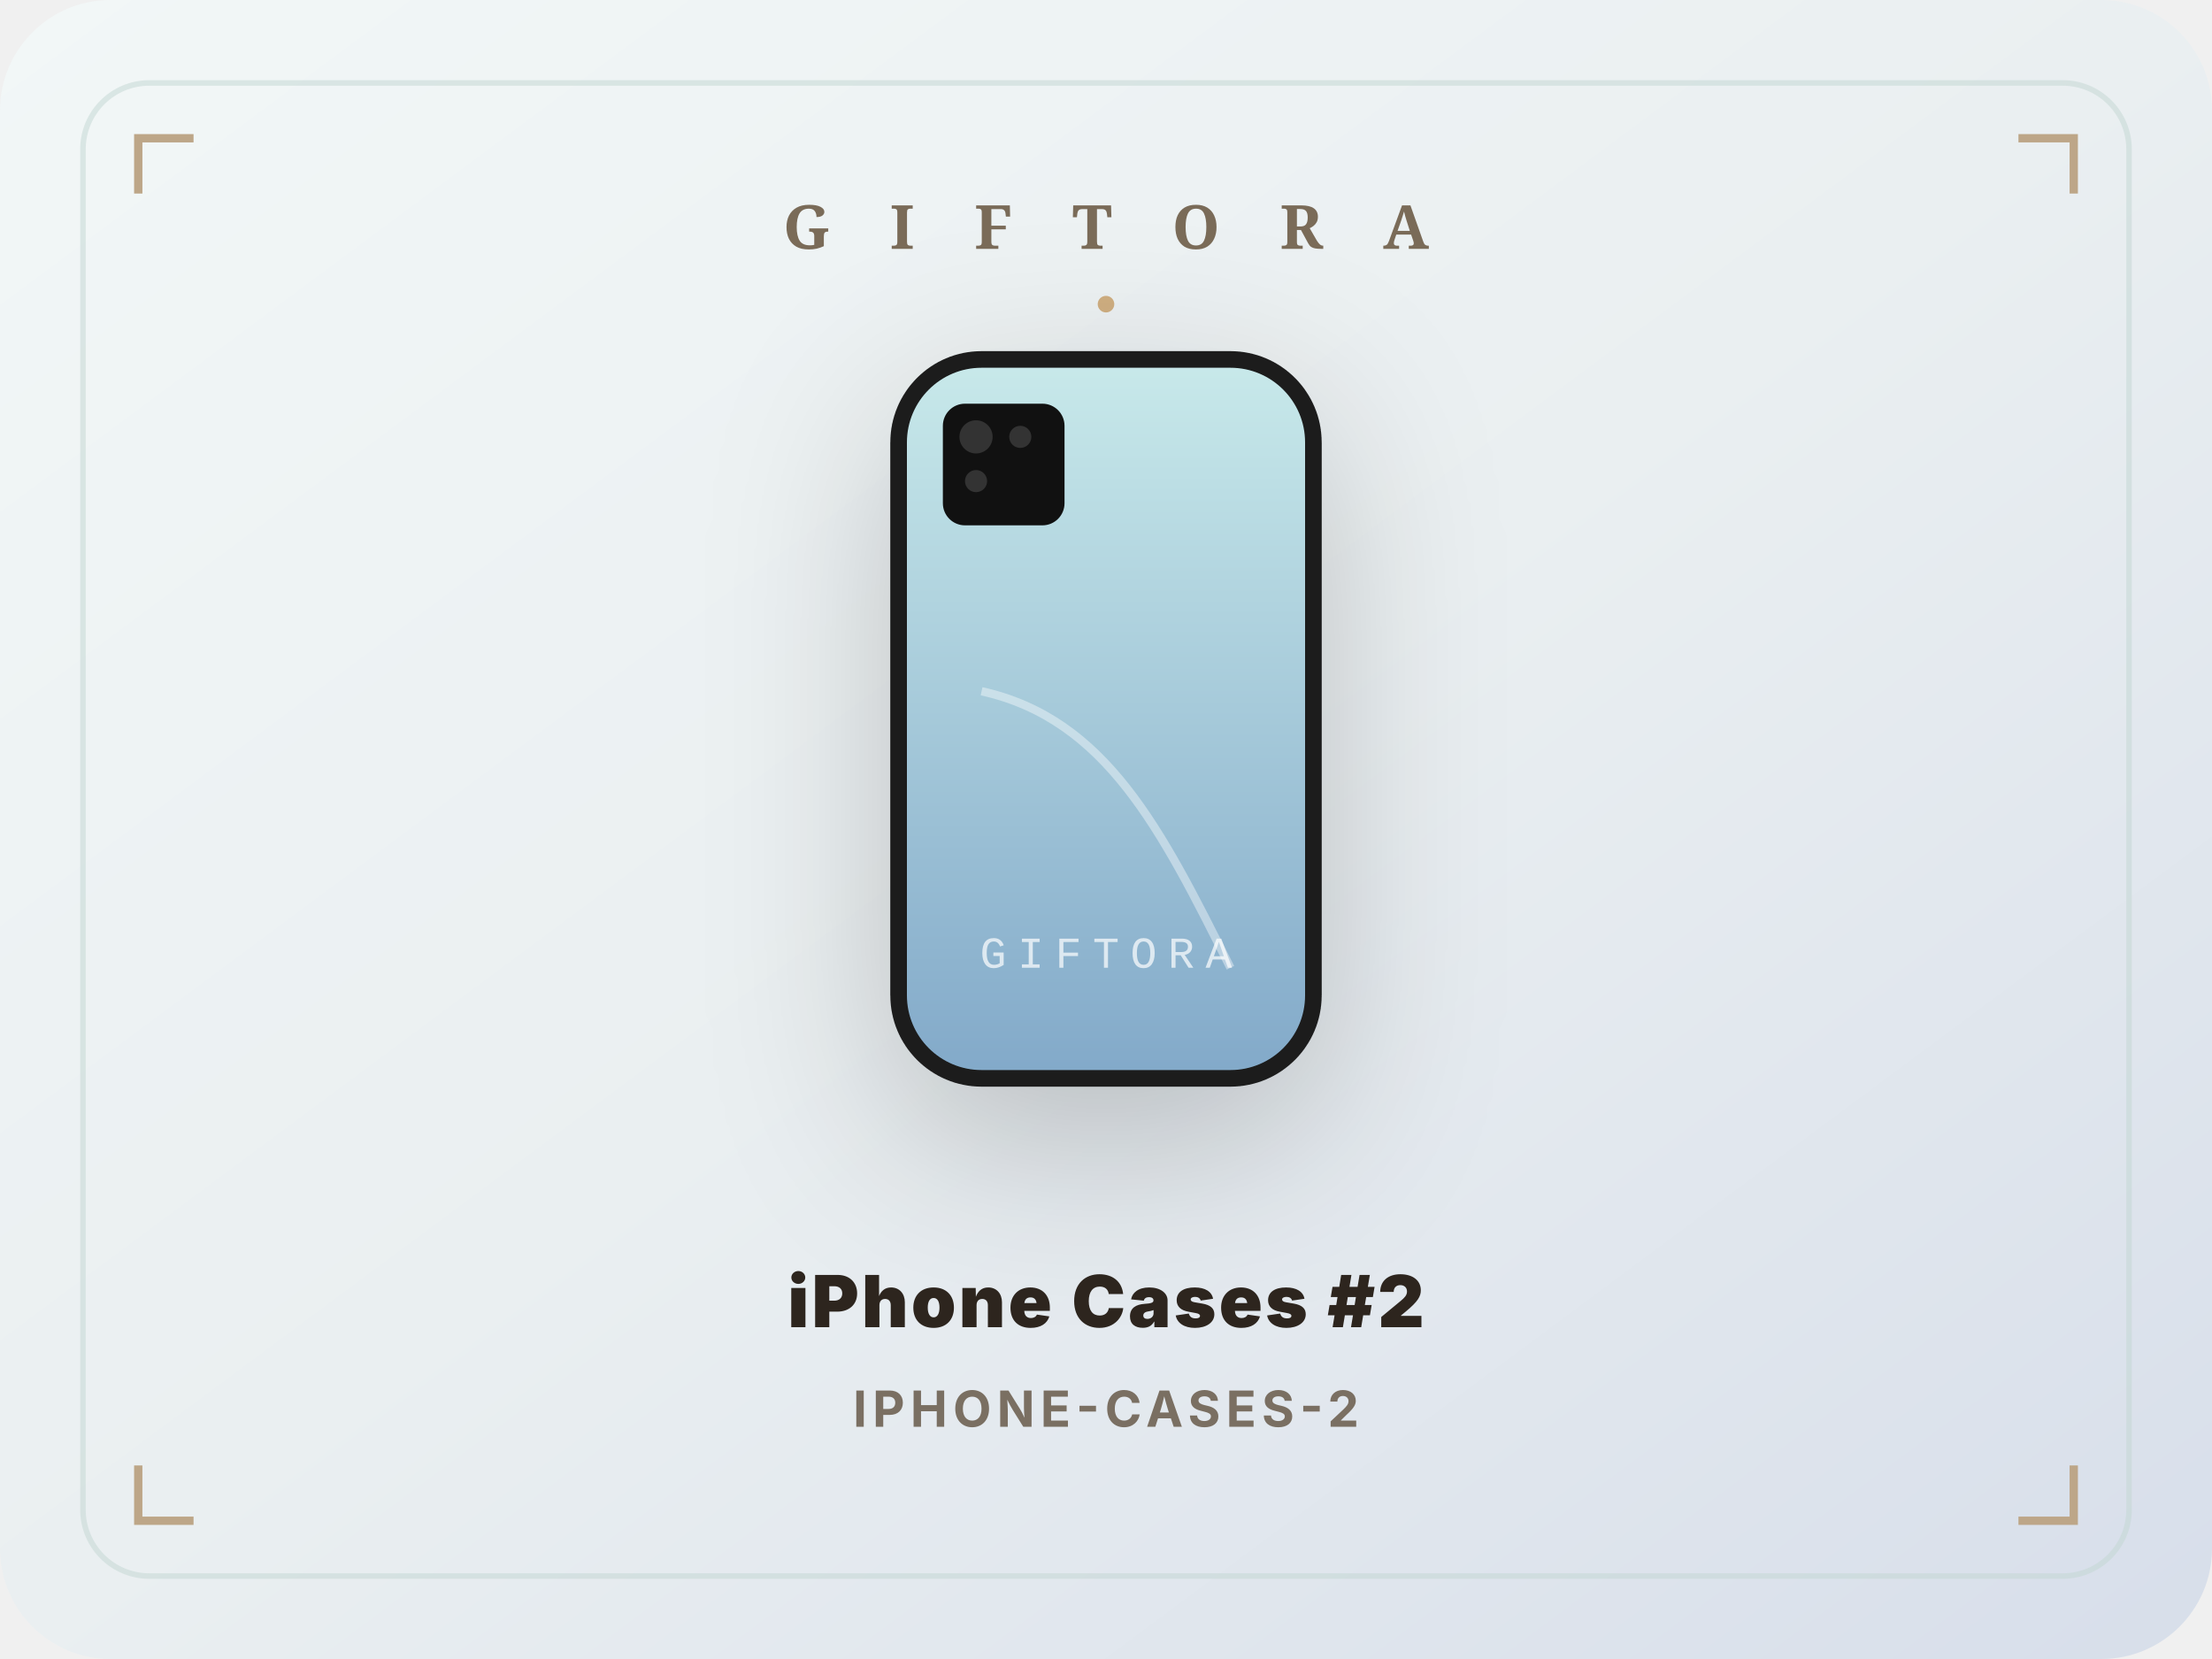
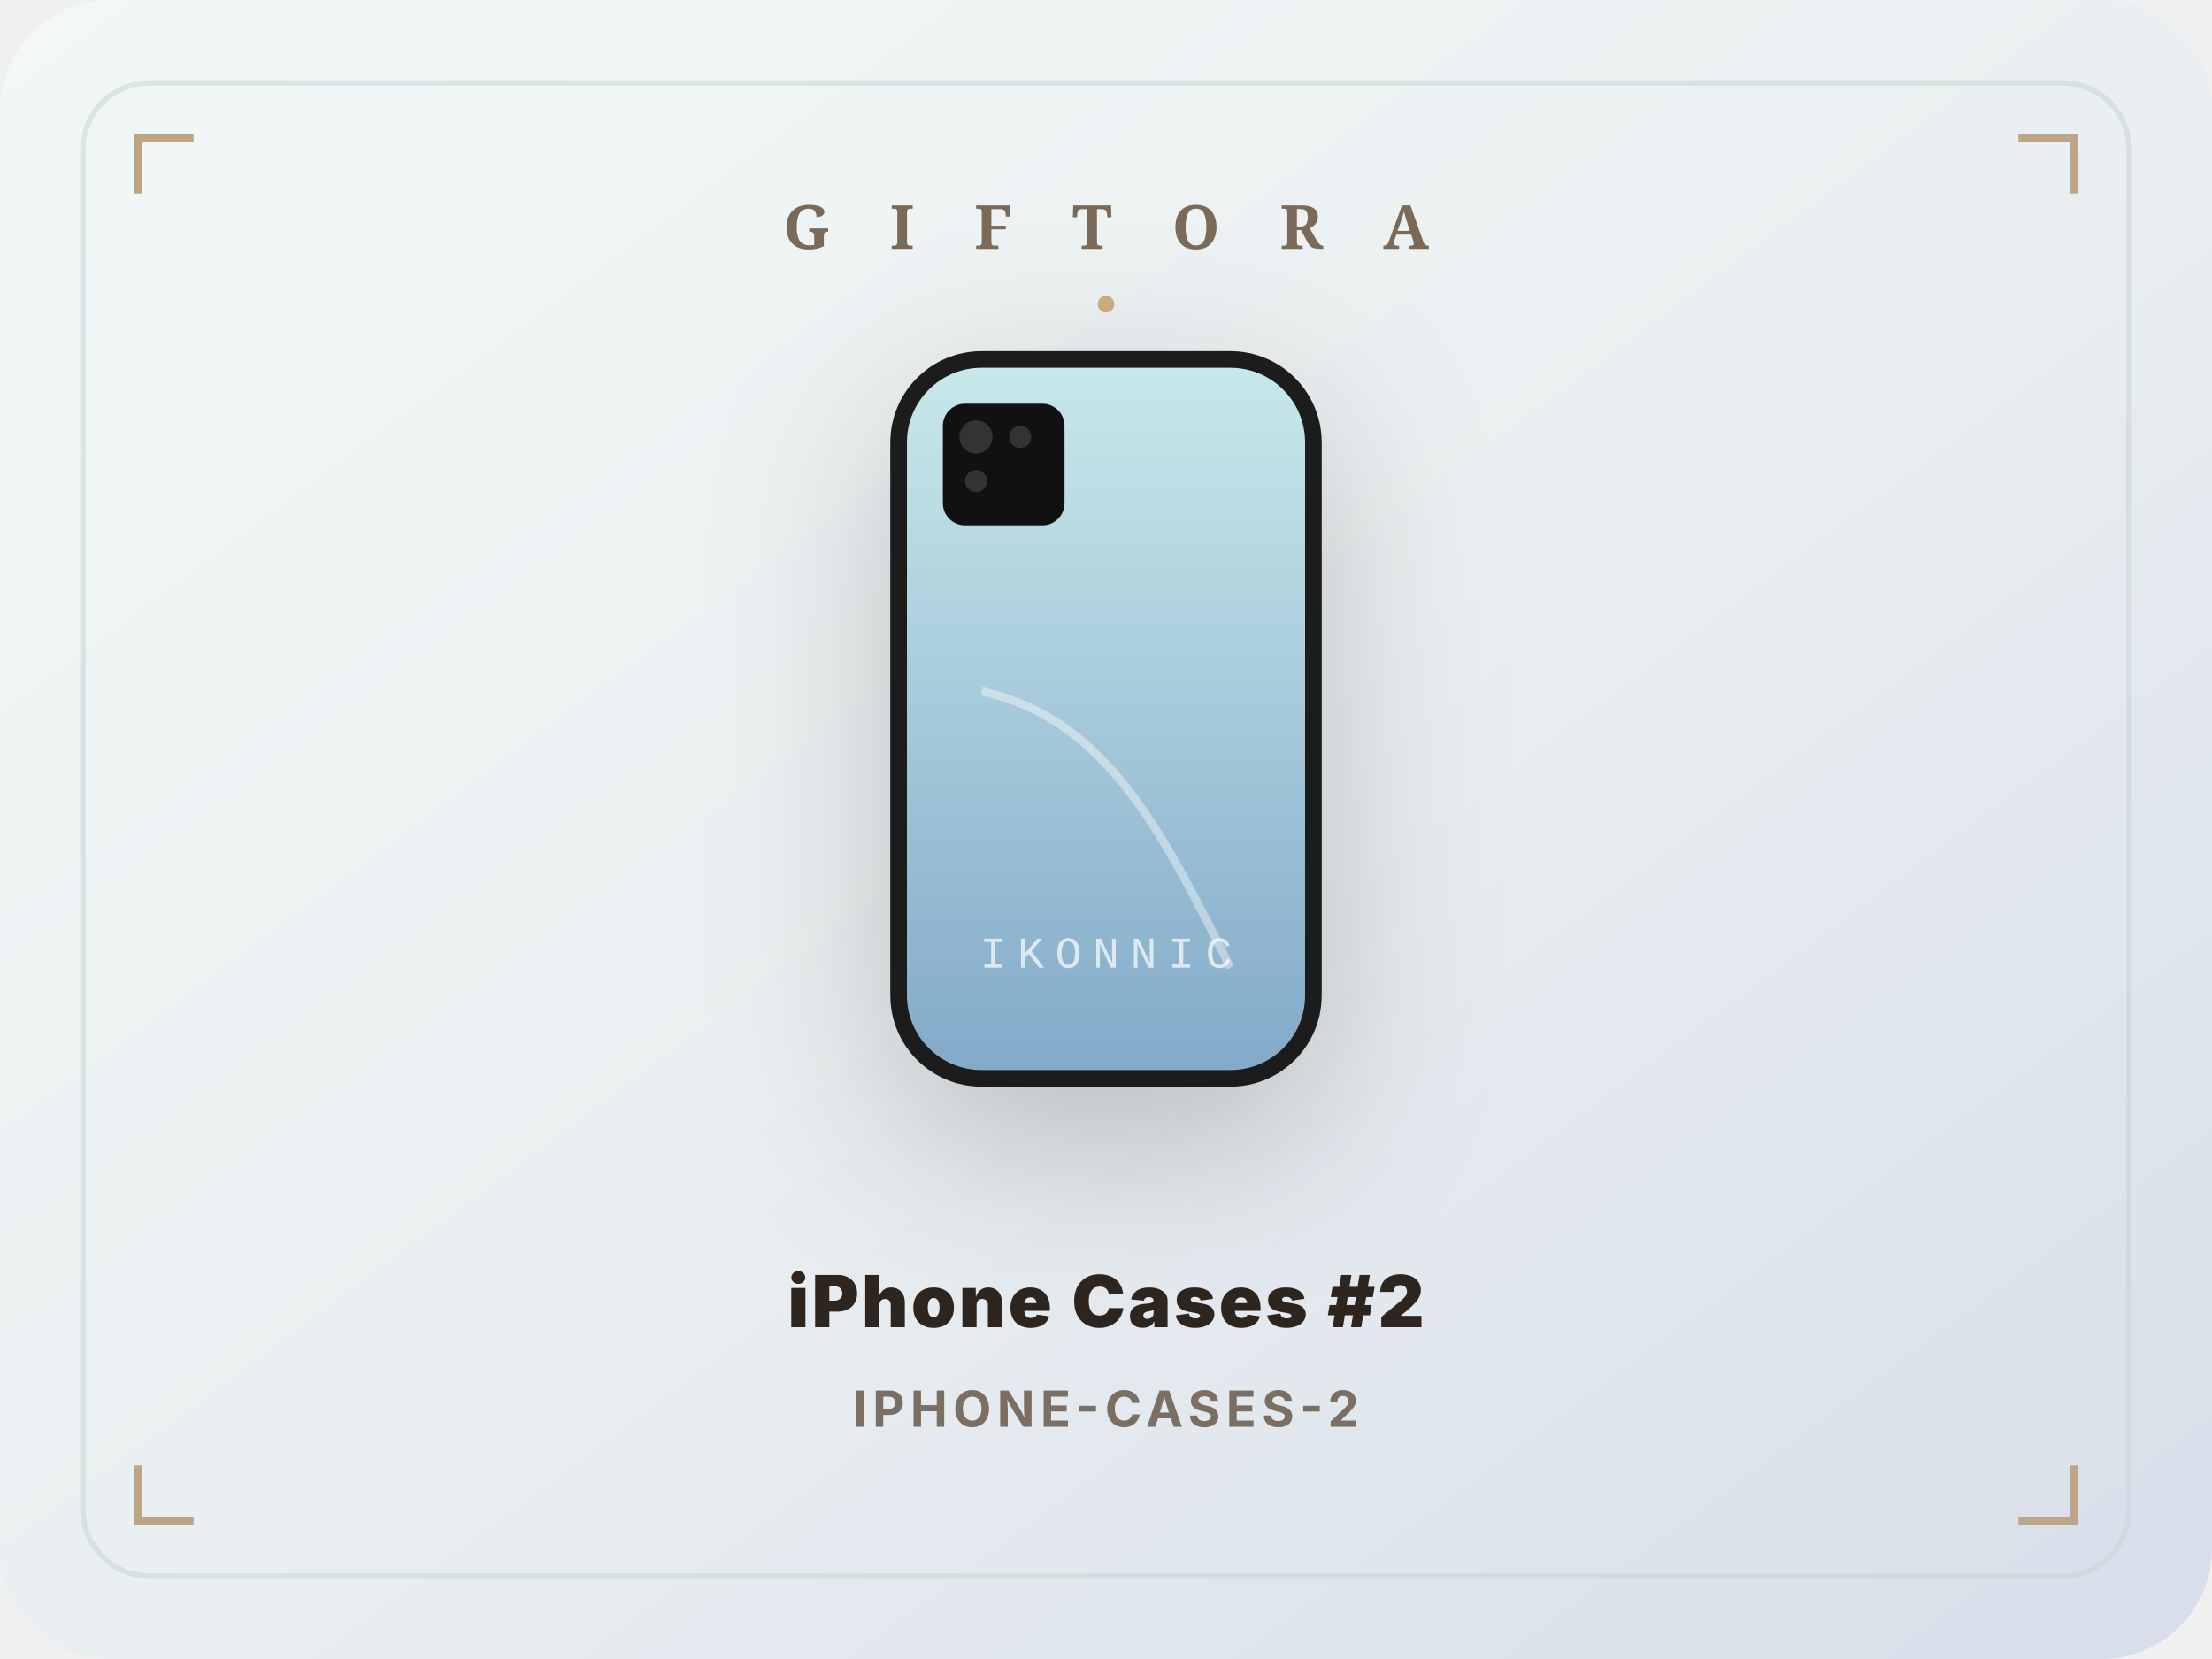
<svg xmlns="http://www.w3.org/2000/svg" viewBox="0 0 400 300" width="100%" height="100%">
  <defs>
    <linearGradient id="grad_iphone-cases_1" x1="0%" y1="0%" x2="100%" y2="100%">
      <stop offset="0%" stop-color="hsl(172, 25%, 96%)" />
      <stop offset="50%" stop-color="hsl(192, 20%, 93%)" />
      <stop offset="100%" stop-color="hsl(217, 30%, 88%)" />
    </linearGradient>
    <linearGradient id="mock_grad_iphone-cases_1" x1="0%" y1="0%" x2="0%" y2="100%">
      <stop offset="0%" stop-color="hsl(182, 45%, 85%)" />
      <stop offset="100%" stop-color="hsl(207, 40%, 65%)" />
    </linearGradient>
    <linearGradient id="stud_grad" x1="0%" y1="0%" x2="100%" y2="100%">
      <stop offset="0%" stop-color="#ffffff" />
      <stop offset="40%" stop-color="#d4af37" />
      <stop offset="100%" stop-color="#aa7c11" />
    </linearGradient>
  </defs>
  <rect width="400" height="300" rx="20" fill="url(#grad_iphone-cases_1)" />
  <rect x="15" y="15" width="370" height="270" rx="12" fill="none" stroke="hsl(172, 20%, 80%)" stroke-width="1" stroke-opacity="0.5" />
  <text x="200" y="45" font-family="'Georgia', serif" font-size="11" font-weight="900" fill="#7a6b58" text-anchor="middle" letter-spacing="4">G I F T O R A</text>
  <circle cx="200" cy="55" r="1.5" fill="#cfae81" />
  <rect x="162.5" y="65.0" width="75" height="130" rx="15" fill="url(#mock_grad_iphone-cases_1)" stroke="#1a1a1a" stroke-width="3" filter="drop-shadow(0px 10px 16px rgba(0,0,0,0.2))" />
  <rect x="170.5" y="73.0" width="22" height="22" rx="4" fill="#111111" />
  <circle cx="176.5" cy="79.0" r="3" fill="#333" />
  <circle cx="184.5" cy="79.0" r="2" fill="#333" />
  <circle cx="176.5" cy="87.0" r="2" fill="#333" />
  <path d="M 177.5 125.0 C 200 130 210 150 222.5 175.0" fill="none" stroke="#ffffff" stroke-width="1.5" stroke-opacity="0.4" />
-   <text x="200" y="175" font-family="'Courier New', monospace" font-size="8" fill="#ffffff" fill-opacity="0.7" text-anchor="middle" letter-spacing="2">GIFTORA</text>
+   <text x="200" y="175" font-family="'Courier New', monospace" font-size="8" fill="#ffffff" fill-opacity="0.7" text-anchor="middle" letter-spacing="2">IKONNIC</text>
  <text x="200" y="240" font-family="'Inter', sans-serif" font-size="13" font-weight="900" fill="#2d251e" text-anchor="middle" letter-spacing="0.5">iPhone Cases #2</text>
  <text x="200" y="258" font-family="'Inter', sans-serif" font-size="9" font-weight="bold" fill="#7a6f62" text-anchor="middle" letter-spacing="1">IPHONE-CASES-2</text>
  <path d="M 25 35 L 25 25 L 35 25" fill="none" stroke="#bda688" stroke-width="1.5" />
  <path d="M 375 35 L 375 25 L 365 25" fill="none" stroke="#bda688" stroke-width="1.5" />
  <path d="M 25 265 L 25 275 L 35 275" fill="none" stroke="#bda688" stroke-width="1.5" />
  <path d="M 375 265 L 375 275 L 365 275" fill="none" stroke="#bda688" stroke-width="1.5" />
</svg>
